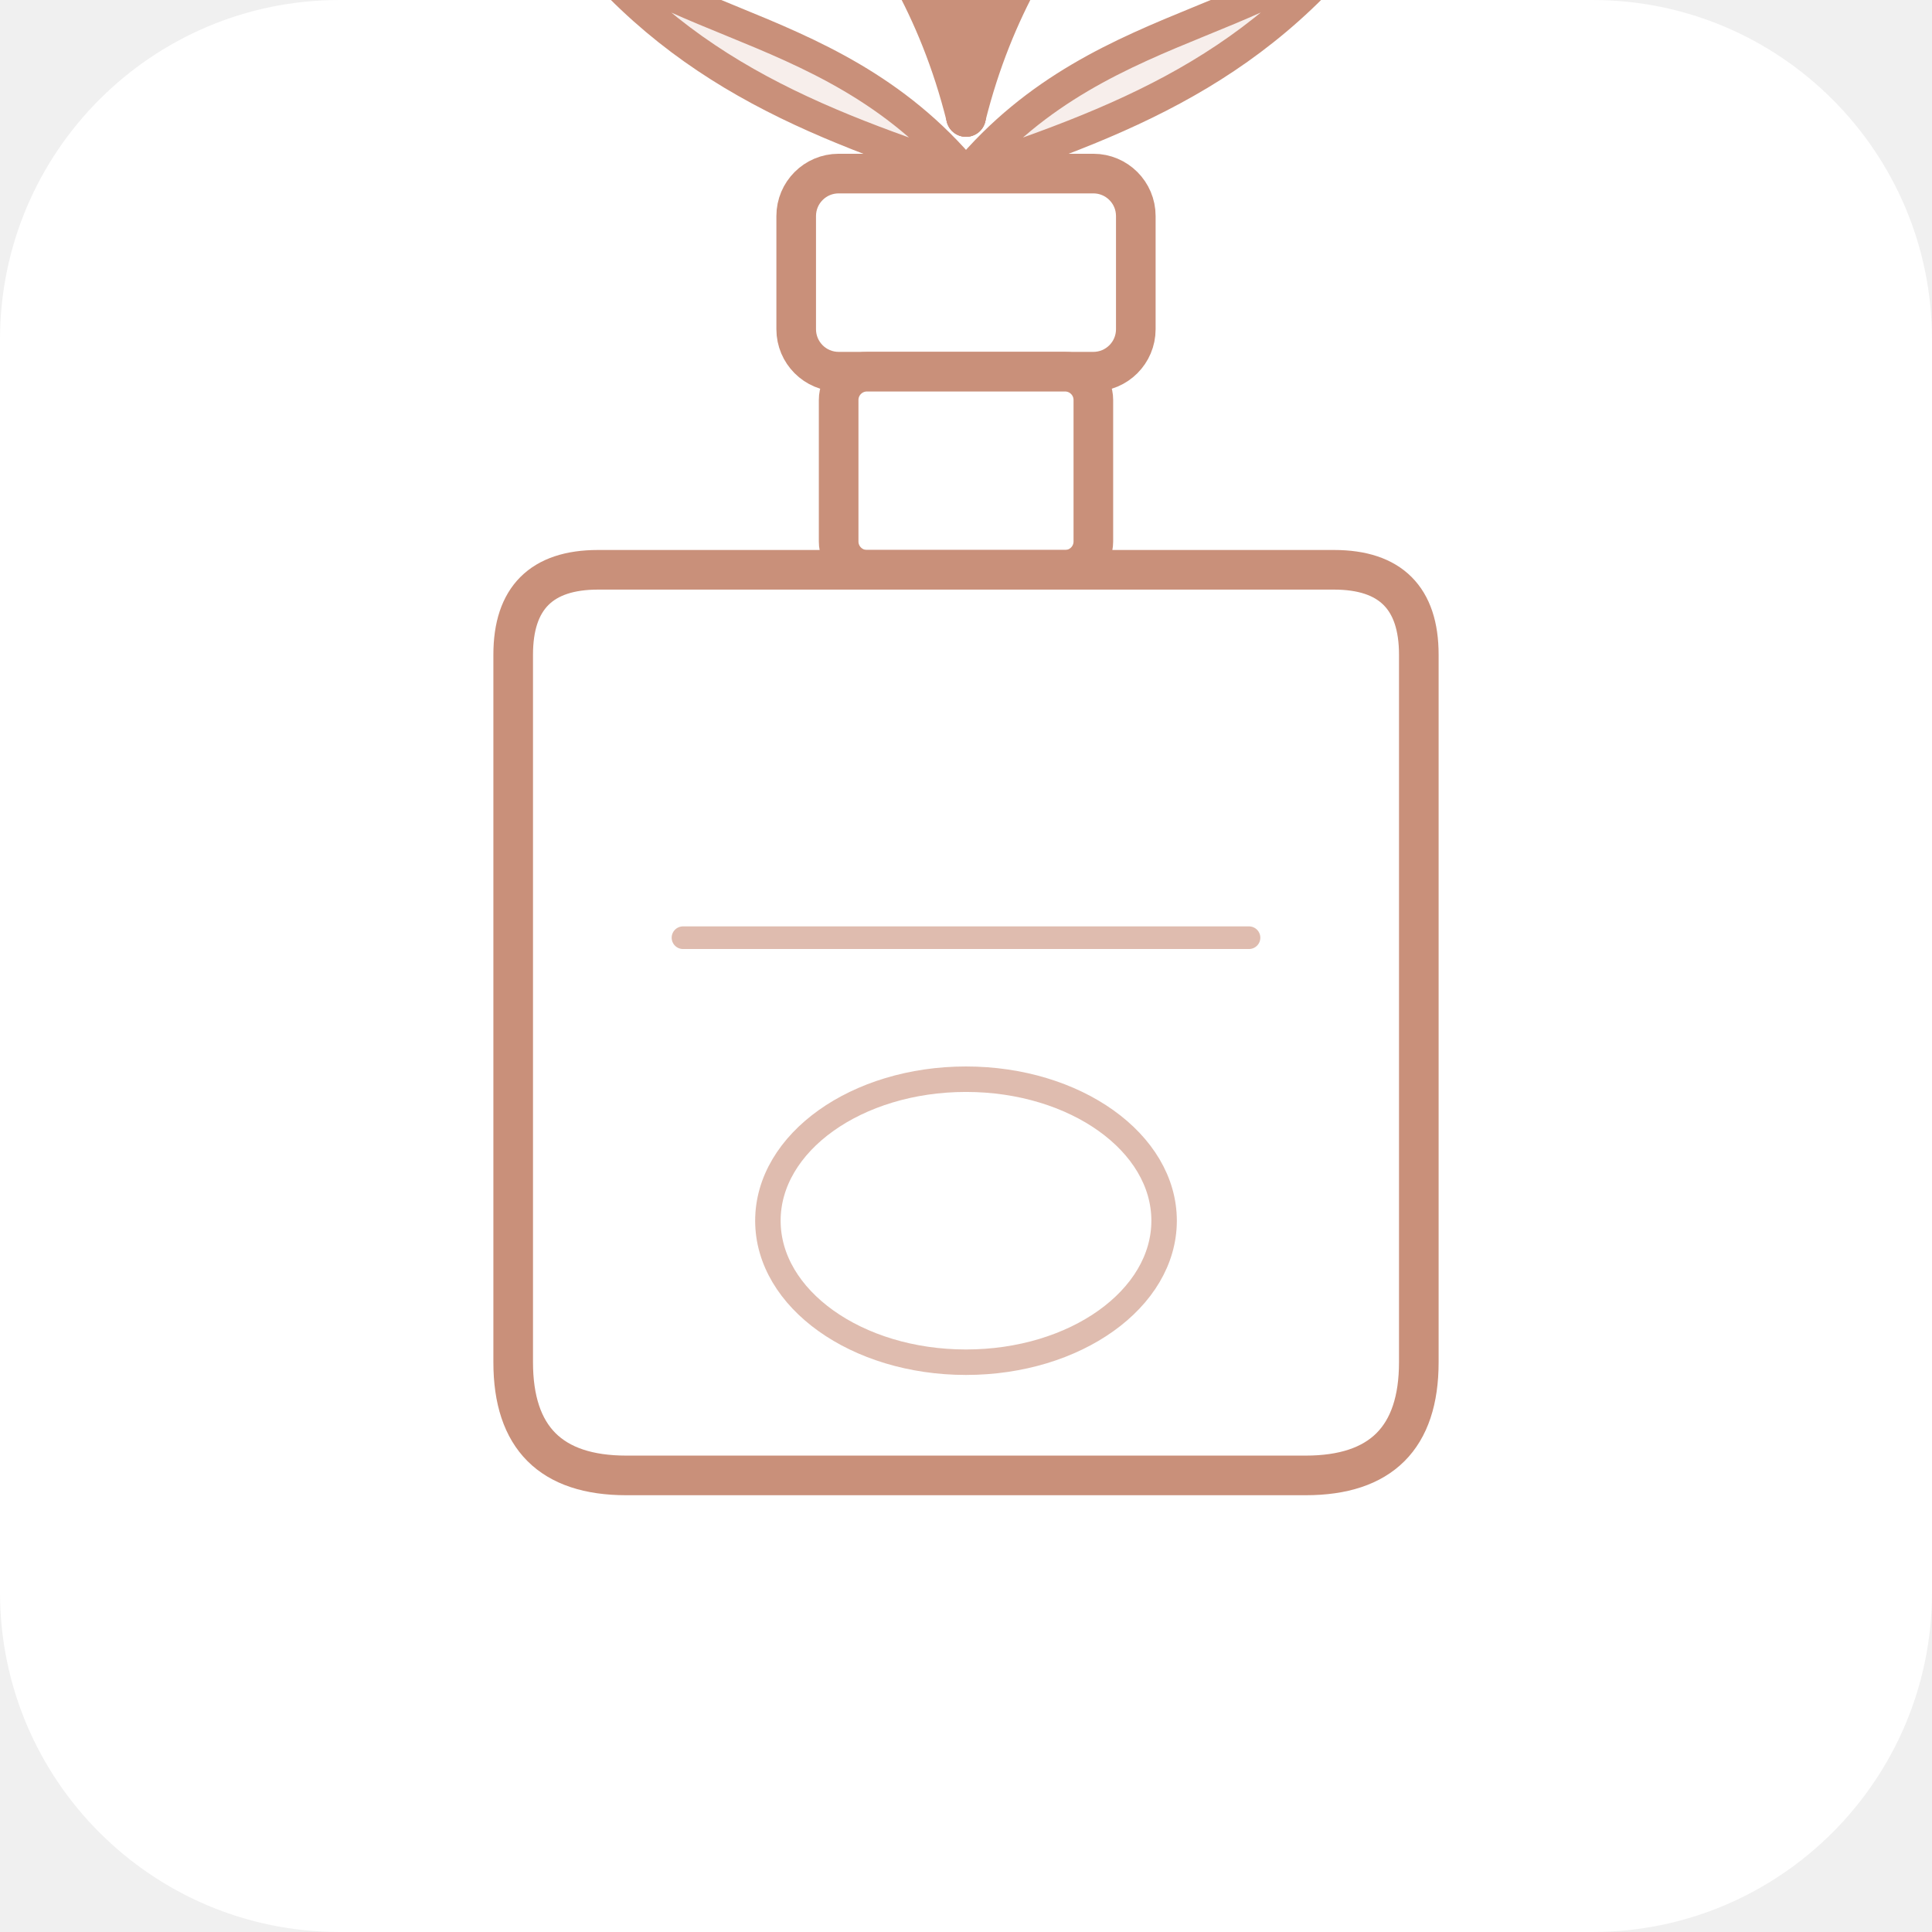
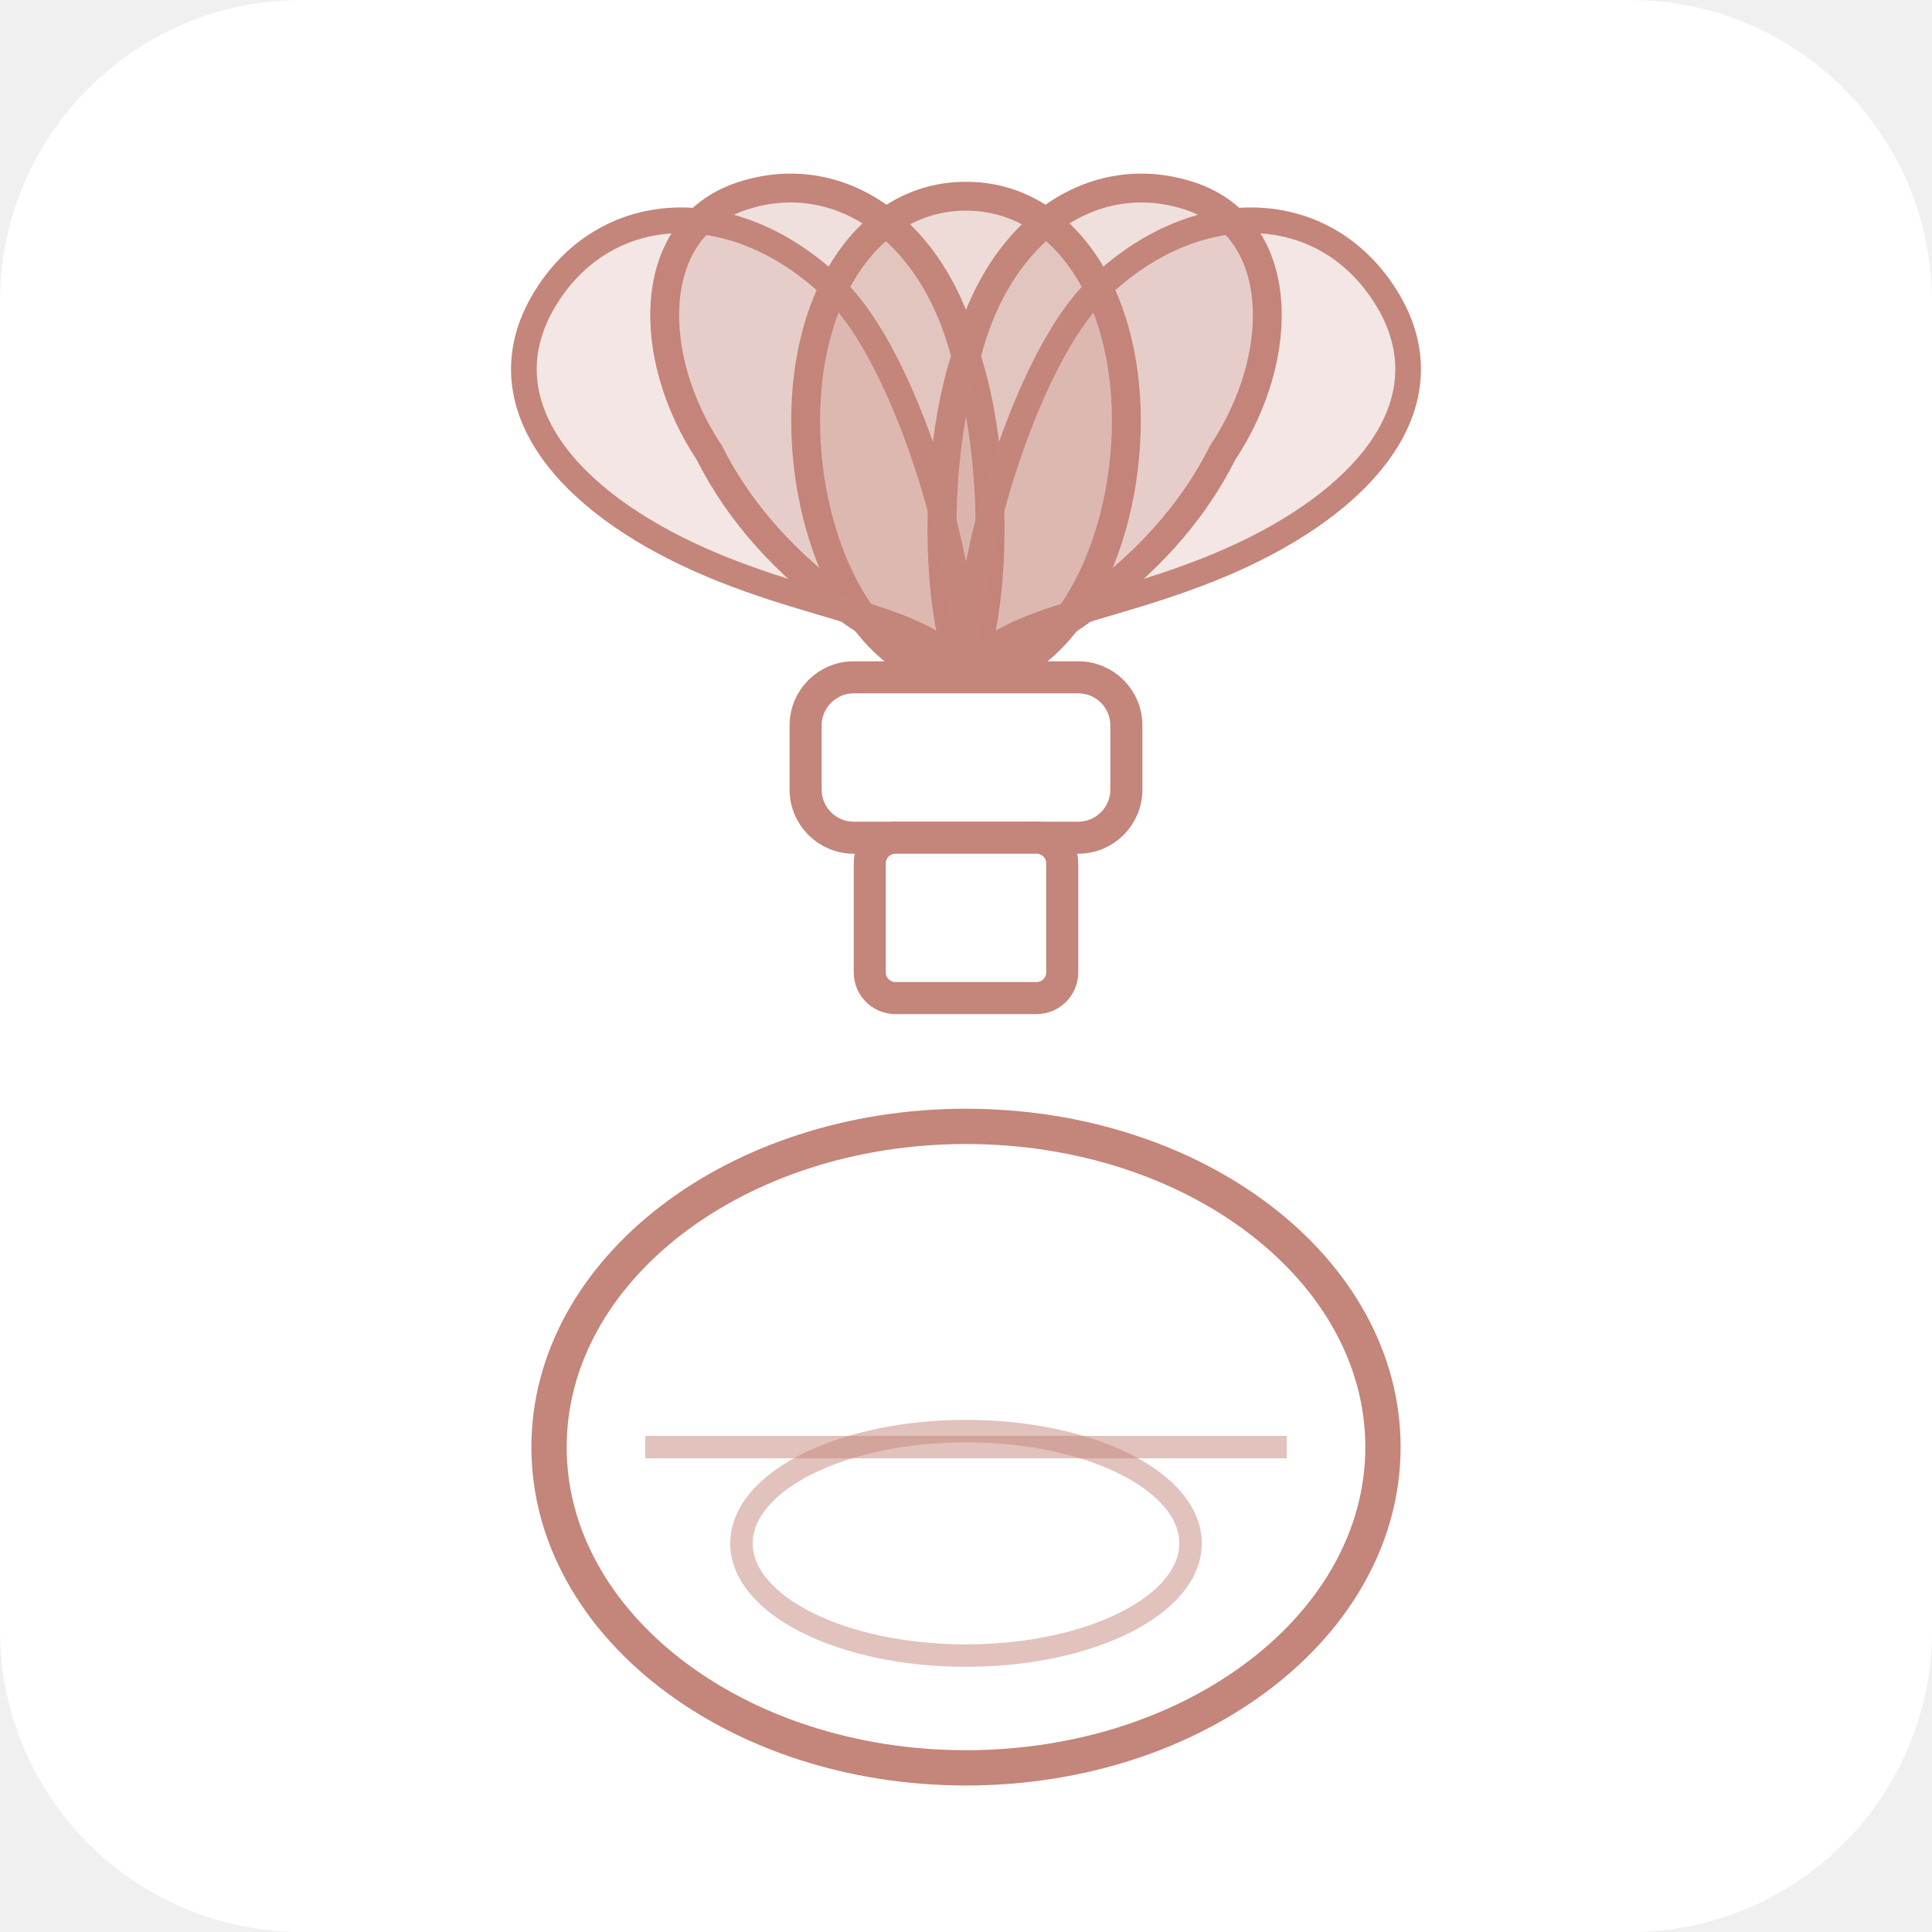
<svg xmlns="http://www.w3.org/2000/svg" viewBox="0 0 512 512" width="512" height="512">
-   <rect width="512" height="512" rx="90" fill="#ffffff" />
-   <g transform="translate(256,256) scale(7.5)" fill="none" stroke="#C9907A" stroke-linecap="round" stroke-linejoin="round" stroke-width="1.4">
-     <path d="M0 -30 C-2 -38,-7 -40,-8 -46 C-6 -39,-2 -36,0 -32" fill="#C9907A" fill-opacity="0.2" />
-     <path d="M0 -30 C2 -38,7 -40,8 -46 C6 -39,2 -36,0 -32" fill="#C9907A" fill-opacity="0.2" />
-     <path d="M0 -30 C0 -39,0 -42,0 -48 C0 -42,0 -39,0 -32" fill="#C9907A" fill-opacity="0.2" />
-     <path d="M0 -28 C-5 -34,-12 -33,-15 -38 C-11 -32,-6 -30,0 -28" fill="#C9907A" fill-opacity="0.15" stroke-width="1.1" />
-     <path d="M0 -28 C5 -34,12 -33,15 -38 C11 -32,6 -30,0 -28" fill="#C9907A" fill-opacity="0.15" stroke-width="1.1" />
-     <rect x="-6" y="-28" width="12" height="7" rx="1.5" fill="#ffffff" />
-     <rect x="-4.5" y="-21" width="9" height="7" rx="1" fill="#ffffff" />
-     <path d="M-13 -14 Q-16 -14,-16 -11 L-16 14 Q-16 18,-12 18 L12 18 Q16 18,16 14 L16 -11 Q16 -14,13 -14 Z" fill="#ffffff" />
-     <line x1="-10" y1="-1" x2="10" y2="-1" stroke-width="0.8" opacity="0.6" />
-     <ellipse cx="0" cy="9" rx="7" ry="5" stroke-width="0.9" opacity="0.6" />
+   <rect width="512" height="512" rx="80" fill="#ffffff" />
+   <g transform="translate(256,256) scale(8.5) translate(-22,-28)">
+     <path d="M22 19 C19 19 17 15 17 11 C17 7 19 4 22 4 C25 4 27 7 27 11 C27 15 25 19 22 19Z" fill="#C4857A" fill-opacity="0.3" stroke="#C4857A" stroke-width="0.9" />
+     <path d="M22 19 C20 18 16 16 14 12 C12 9 12 5 15 4 C18 3 21 5 22 9 C23 12 23 17 22 19Z" fill="#C4857A" fill-opacity="0.25" stroke="#C4857A" stroke-width="0.9" />
+     <path d="M22 19 C24 18 28 16 30 12 C32 9 32 5 29 4 C26 3 23 5 22 9 C21 12 21 17 22 19Z" fill="#C4857A" fill-opacity="0.25" stroke="#C4857A" stroke-width="0.9" />
+     <path d="M22 19 C21 17 17 17 13 15 C9 13 7 10 9 7 C11 4 15 4 18 7 C20 9 22 15 22 19Z" fill="#C4857A" fill-opacity="0.2" stroke="#C4857A" stroke-width="0.8" />
+     <path d="M22 19 C23 17 27 17 31 15 C35 13 37 10 35 7 C33 4 29 4 26 7 C24 9 22 15 22 19Z" fill="#C4857A" fill-opacity="0.2" stroke="#C4857A" stroke-width="0.8" />
+     <rect x="17" y="19" width="10" height="5" rx="1.5" fill="white" stroke="#C4857A" stroke-width="1" />
+     <rect x="19" y="24" width="6" height="5" rx="0.8" fill="white" stroke="#C4857A" stroke-width="1" />
+     <ellipse cx="22" cy="43" rx="13" ry="10" fill="white" stroke="#C4857A" stroke-width="1.1" />
+     <line x1="12" y1="43" x2="32" y2="43" stroke="#C4857A" stroke-width="0.7" opacity="0.5" />
+     <ellipse cx="22" cy="46" rx="7" ry="3.5" fill="none" stroke="#C4857A" stroke-width="0.7" opacity="0.5" />
  </g>
</svg>
